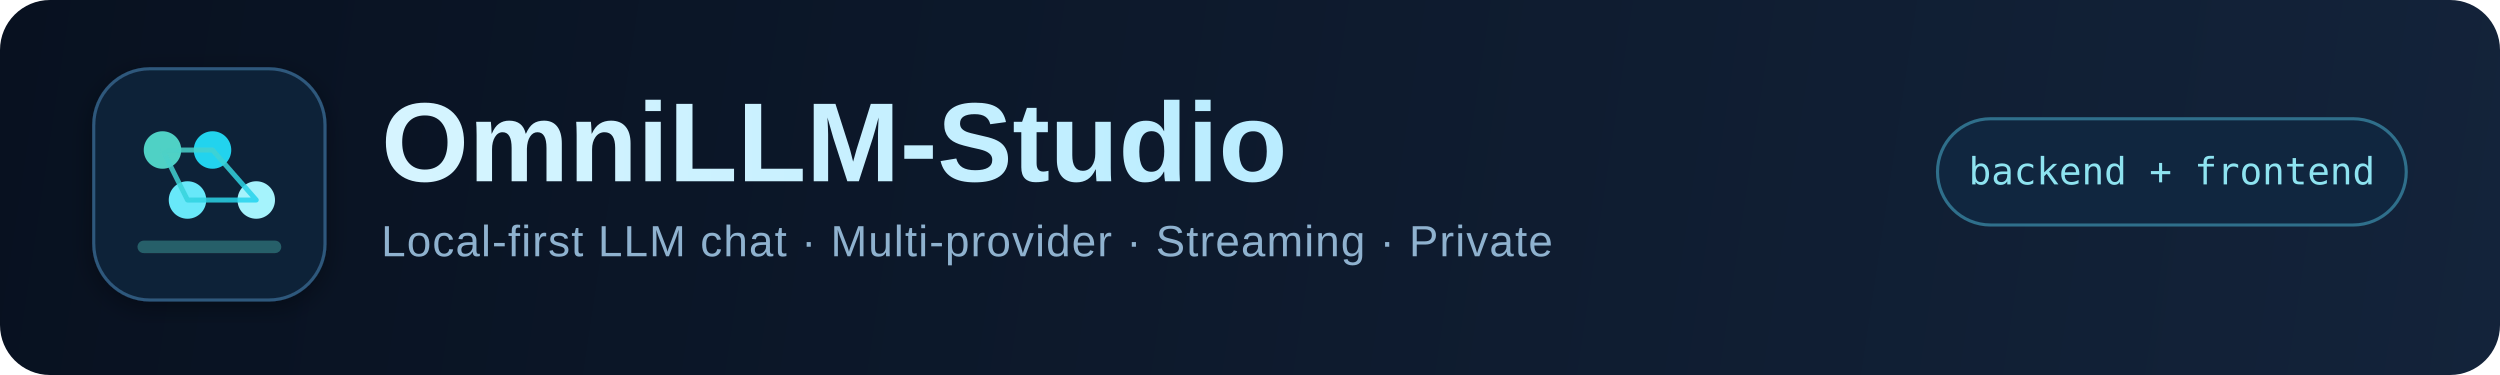
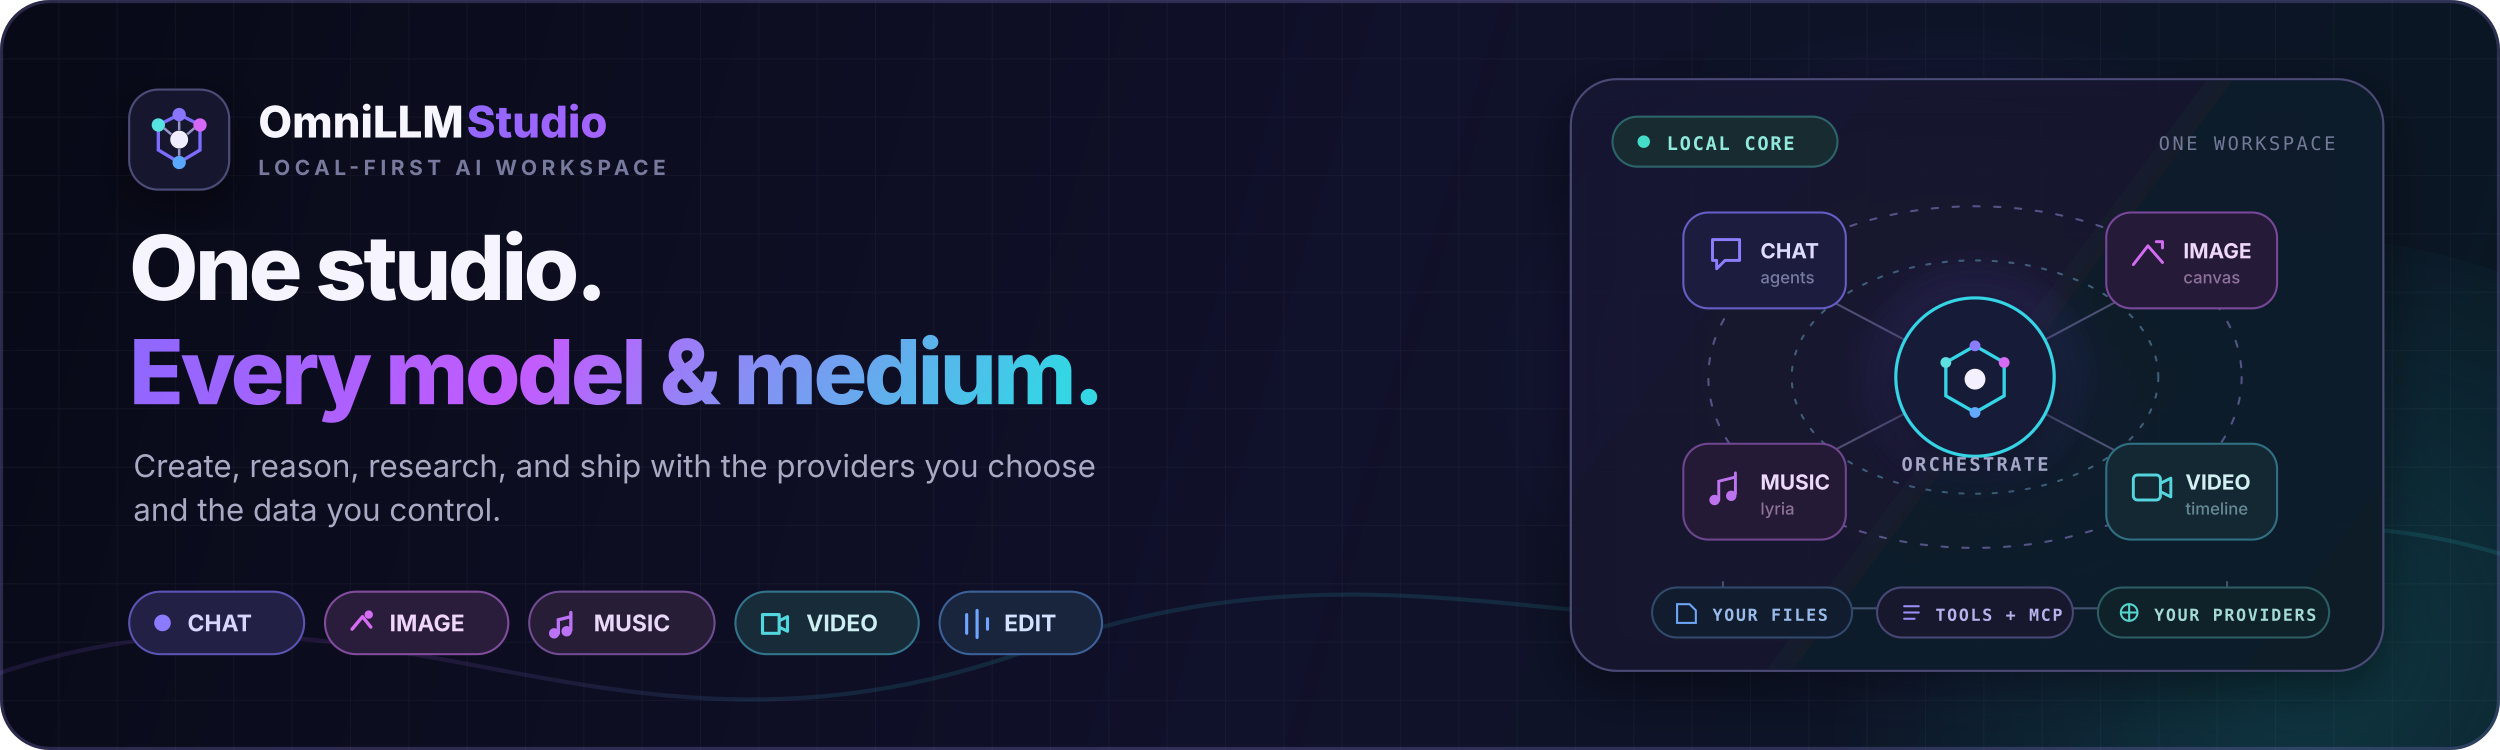
- <svg xmlns="http://www.w3.org/2000/svg" viewBox="0 0 800 120" fill="none" role="img" aria-labelledby="title desc">
+ <svg xmlns="http://www.w3.org/2000/svg" viewBox="0 0 1200 360" fill="none" role="img" aria-labelledby="title desc">
  <defs>
-     <linearGradient id="bg" x1="0" y1="0" x2="800" y2="120" gradientUnits="userSpaceOnUse">
-       <stop offset="0%" stop-color="#081120" />
-       <stop offset="100%" stop-color="#13233a" />
+     <linearGradient id="bg" x1="34" y1="18" x2="1168" y2="348" gradientUnits="userSpaceOnUse">
+       <stop stop-color="#090A18" />
+       <stop offset="0.52" stop-color="#10112A" />
+       <stop offset="1" stop-color="#0A1723" />
    </linearGradient>
-     <linearGradient id="accent" x1="0" y1="0" x2="1" y2="1">
-       <stop offset="0%" stop-color="#4fd1c5" />
-       <stop offset="100%" stop-color="#22d3ee" />
+     <linearGradient id="brand" x1="64" y1="48" x2="460" y2="270" gradientUnits="userSpaceOnUse">
+       <stop stop-color="#7C6CFF" />
+       <stop offset="0.5" stop-color="#C35BFF" />
+       <stop offset="1" stop-color="#34D5E5" />
    </linearGradient>
-     <linearGradient id="text-grad" x1="0" y1="0" x2="420" y2="0" gradientUnits="userSpaceOnUse">
-       <stop offset="0%" stop-color="#e2f8ff" />
-       <stop offset="100%" stop-color="#b9ecff" />
+     <linearGradient id="panel" x1="762" y1="40" x2="1137" y2="320" gradientUnits="userSpaceOnUse">
+       <stop stop-color="#171832" stop-opacity="0.96" />
+       <stop offset="1" stop-color="#0C1B27" stop-opacity="0.96" />
    </linearGradient>
-     <filter id="shadow" x="-10%" y="-10%" width="120%" height="120%">
-       <feDropShadow dx="0" dy="2" stdDeviation="4" flood-color="#000000" flood-opacity="0.35" />
+     <radialGradient id="glowA" cx="0" cy="0" r="1" gradientTransform="translate(934 180) rotate(90) scale(171 218)" gradientUnits="userSpaceOnUse">
+       <stop stop-color="#704CFF" stop-opacity="0.26" />
+       <stop offset="1" stop-color="#704CFF" stop-opacity="0" />
+     </radialGradient>
+     <radialGradient id="glowB" cx="0" cy="0" r="1" gradientTransform="translate(1112 316) rotate(-132) scale(215 250)" gradientUnits="userSpaceOnUse">
+       <stop stop-color="#21D4D8" stop-opacity="0.17" />
+       <stop offset="1" stop-color="#21D4D8" stop-opacity="0" />
+     </radialGradient>
+     <pattern id="grid" width="28" height="28" patternUnits="userSpaceOnUse">
+       <path d="M28 0H0V28" stroke="#9BA3C7" stroke-opacity="0.055" />
+     </pattern>
+     <filter id="shadow" x="-30%" y="-30%" width="160%" height="170%">
+       <feDropShadow dx="0" dy="8" stdDeviation="12" flood-color="#00020A" flood-opacity="0.48" />
    </filter>
+     <filter id="softGlow" x="-70%" y="-70%" width="240%" height="240%">
+       <feGaussianBlur stdDeviation="8" />
+     </filter>
+     <clipPath id="frameClip">
+       <rect width="1200" height="360" rx="24" />
+     </clipPath>
  </defs>
-   <rect width="800" height="120" rx="16" fill="url(#bg)" />
-   <g transform="translate(30,22)" filter="url(#shadow)">
-     <rect width="74" height="74" rx="18" fill="#0f2238" stroke="#2e587c" />
-     <circle cx="22" cy="26" r="6" fill="#4fd1c5" />
-     <circle cx="38" cy="26" r="6" fill="#22d3ee" />
-     <circle cx="30" cy="42" r="6" fill="#67e8f9" />
-     <circle cx="52" cy="42" r="6" fill="#a5f3fc" />
-     <path d="M22 26 L38 26 M22 26 L30 42 M38 26 L52 42 M30 42 L52 42" stroke="url(#accent)" stroke-width="1.6" stroke-linecap="round" opacity="0.85" />
-     <rect x="14" y="55" width="46" height="4" rx="2" fill="#4fd1c5" opacity="0.35" />
+   <g clip-path="url(#frameClip)">
+     <rect width="1200" height="360" fill="url(#bg)" />
+     <rect width="1200" height="360" fill="url(#grid)" />
+     <ellipse cx="928" cy="180" rx="230" ry="190" fill="url(#glowA)" />
+     <ellipse cx="1088" cy="322" rx="270" ry="210" fill="url(#glowB)" />
+     <path d="M-24 332C174 250 282 388 494 312C690 242 798 340 996 275C1088 245 1155 246 1235 278" stroke="url(#brand)" stroke-opacity="0.12" stroke-width="2" />
  </g>
-   <text x="122" y="58" font-family="Segoe UI, Arial, sans-serif" font-size="36" font-weight="700" fill="url(#text-grad)">OmniLLM-Studio</text>
-   <text x="122" y="82" font-family="Segoe UI, Arial, sans-serif" font-size="14" fill="#8fb2cf" letter-spacing="0.4">Local-first LLM chat · Multi-provider · Streaming · Private</text>
-   <rect x="620" y="38" width="150" height="34" rx="17" fill="#10263f" stroke="#2f6f8b" />
-   <text x="695" y="59" font-family="Consolas, monospace" font-size="12" fill="#8ee3f0" text-anchor="middle">backend + frontend</text>
+   <rect x="0.75" y="0.75" width="1198.5" height="358.5" rx="23.25" stroke="#8178C9" stroke-opacity="0.28" stroke-width="1.5" />
+   <g transform="translate(62 43)">
+     <g filter="url(#shadow)">
+       <rect width="48" height="48" rx="14" fill="#15182E" stroke="#4C4E78" />
+       <path d="M14 17L24 12L34 17V29L24 35L14 29V17Z" stroke="url(#brand)" stroke-width="1.6" />
+       <circle cx="14" cy="17" r="3.2" fill="#55E4DF" />
+       <circle cx="24" cy="12" r="3.2" fill="#8A75FF" />
+       <circle cx="34" cy="17" r="3.2" fill="#D567F7" />
+       <circle cx="24" cy="35" r="3.2" fill="#5AA7FF" />
+       <circle cx="24" cy="24" r="4.3" fill="#F0EDFF" />
+       <path d="M16.7 18.5L20.2 21.5M31.3 18.5L27.8 21.5M24 15.2V19.5M24 28.5V31.8" stroke="#9794C9" stroke-width="1.2" />
+     </g>
+     <text x="62" y="23" font-family="Inter, ui-sans-serif, system-ui, -apple-system, Segoe UI, sans-serif" font-size="21" font-weight="760" fill="#F7F5FF">OmniLLM</text>
+     <text x="162" y="23" font-family="Inter, ui-sans-serif, system-ui, -apple-system, Segoe UI, sans-serif" font-size="21" font-weight="760" fill="url(#brand)">Studio</text>
+     <text x="62" y="41" font-family="Inter, ui-sans-serif, system-ui, -apple-system, Segoe UI, sans-serif" font-size="10" font-weight="650" letter-spacing="2.2" fill="#777A9D">LOCAL-FIRST AI WORKSPACE</text>
+   </g>
+   <text x="62" y="144" font-family="Inter, ui-sans-serif, system-ui, -apple-system, Segoe UI, sans-serif" font-size="43" font-weight="780" letter-spacing="-1.6" fill="#F6F4FF">One studio.</text>
+   <text x="62" y="194" font-family="Inter, ui-sans-serif, system-ui, -apple-system, Segoe UI, sans-serif" font-size="43" font-weight="780" letter-spacing="-1.6" fill="url(#brand)">Every model &amp; medium.</text>
+   <text x="64" y="229" font-family="Inter, ui-sans-serif, system-ui, -apple-system, Segoe UI, sans-serif" font-size="15" fill="#A8A9C3">Create, reason, research, and ship with the providers you choose</text>
+   <text x="64" y="250" font-family="Inter, ui-sans-serif, system-ui, -apple-system, Segoe UI, sans-serif" font-size="15" fill="#A8A9C3">and the data you control.</text>
+   <g transform="translate(62 284)" font-family="Inter, ui-sans-serif, system-ui, -apple-system, Segoe UI, sans-serif" font-size="11" font-weight="650">
+     <g>
+       <rect width="84" height="30" rx="15" fill="#222044" stroke="#5A55B3" />
+       <circle cx="16" cy="15" r="4" fill="#8B7BFF" />
+       <text x="28" y="19" fill="#D9D5FF">CHAT</text>
+     </g>
+     <g transform="translate(94)">
+       <rect width="88" height="30" rx="15" fill="#2A1D3B" stroke="#814C9B" />
+       <path d="M13 18L18 12L22 17" stroke="#D66CF4" stroke-width="1.6" stroke-linecap="round" stroke-linejoin="round" />
+       <circle cx="21" cy="11" r="2" fill="#D66CF4" />
+       <text x="31" y="19" fill="#F0D6FA">IMAGE</text>
+     </g>
+     <g transform="translate(192)">
+       <rect width="89" height="30" rx="15" fill="#271D37" stroke="#704C92" />
+       <path d="M20 10V18.5M20 12L14 13.5V20" stroke="#BB72F4" stroke-width="1.6" stroke-linecap="round" />
+       <circle cx="12" cy="20" r="2.5" fill="#BB72F4" />
+       <circle cx="18" cy="19" r="2.5" fill="#BB72F4" />
+       <text x="31" y="19" fill="#EAD8F9">MUSIC</text>
+     </g>
+     <g transform="translate(291)">
+       <rect width="88" height="30" rx="15" fill="#172B39" stroke="#32748A" />
+       <path d="M13 11H21V20H13V11ZM21 14L25 12V19L21 17" stroke="#52D6DF" stroke-width="1.5" stroke-linejoin="round" />
+       <text x="34" y="19" fill="#CDEFF2">VIDEO</text>
+     </g>
+     <g transform="translate(389)">
+       <rect width="78" height="30" rx="15" fill="#19243D" stroke="#3C6098" />
+       <path d="M13 11V20M18 9V22M23 13V18" stroke="#6FA6FF" stroke-width="1.5" stroke-linecap="round" />
+       <text x="31" y="19" fill="#D2E2FF">EDIT</text>
+     </g>
+   </g>
+   <g filter="url(#shadow)">
+     <rect x="754" y="38" width="390" height="284" rx="22" fill="url(#panel)" stroke="#4B4A76" />
+   </g>
+   <rect x="774" y="56" width="108" height="24" rx="12" fill="#172B31" stroke="#2D6469" />
+   <circle cx="789" cy="68" r="3" fill="#45DDC9" />
+   <text x="800" y="72" font-family="ui-monospace, SFMono-Regular, Consolas, monospace" font-size="9" font-weight="700" letter-spacing="0.8" fill="#91E9DD">LOCAL CORE</text>
+   <text x="1121" y="72" text-anchor="end" font-family="ui-monospace, SFMono-Regular, Consolas, monospace" font-size="9" letter-spacing="1.2" fill="#737998">ONE WORKSPACE</text>
+   <g opacity="0.72" stroke-linecap="round">
+     <ellipse cx="948" cy="181" rx="128" ry="82" stroke="#6E69A8" stroke-dasharray="3 7" />
+     <ellipse cx="948" cy="181" rx="88" ry="56" stroke="#4F7894" stroke-dasharray="2 6" />
+     <path d="M948 181L844 126M948 181L1051 126M948 181L844 235M948 181L1051 235" stroke="#62658C" />
+   </g>
+   <circle cx="948" cy="181" r="52" fill="#6F55F5" fill-opacity="0.12" filter="url(#softGlow)" />
+   <g filter="url(#shadow)">
+     <circle cx="948" cy="181" r="38" fill="#181B38" stroke="url(#brand)" stroke-width="1.5" />
+     <path d="M934 174L948 166L962 174V190L948 198L934 190V174Z" stroke="url(#brand)" stroke-width="1.6" />
+     <circle cx="948" cy="182" r="5" fill="#F4F0FF" />
+     <circle cx="934" cy="174" r="2.6" fill="#5DE0DF" />
+     <circle cx="948" cy="166" r="2.6" fill="#8B7BFF" />
+     <circle cx="962" cy="174" r="2.6" fill="#D66CF4" />
+     <circle cx="948" cy="198" r="2.6" fill="#65A8FF" />
+   </g>
+   <text x="948" y="226" text-anchor="middle" font-family="ui-monospace, SFMono-Regular, Consolas, monospace" font-size="9" font-weight="700" letter-spacing="1.1" fill="#A5A7C8">ORCHESTRATE</text>
+   <g font-family="Inter, ui-sans-serif, system-ui, -apple-system, Segoe UI, sans-serif" font-size="10" font-weight="700">
+     <g transform="translate(808 102)">
+       <rect width="78" height="46" rx="12" fill="#1C1C3E" stroke="#655EC4" />
+       <path d="M14 13H27V23H20L16 27V23H14V13Z" stroke="#8C7FFF" stroke-width="1.4" stroke-linejoin="round" />
+       <text x="37" y="22" fill="#DEDBFF">CHAT</text>
+       <text x="37" y="34" font-size="8" font-weight="500" fill="#777AA1">agents</text>
+     </g>
+     <g transform="translate(1011 102)">
+       <rect width="82" height="46" rx="12" fill="#251A38" stroke="#774898" />
+       <path d="M13 25L20 16L27 24M24 14H27V17" stroke="#D36CF2" stroke-width="1.4" stroke-linecap="round" stroke-linejoin="round" />
+       <text x="37" y="22" fill="#F0D8F9">IMAGE</text>
+       <text x="37" y="34" font-size="8" font-weight="500" fill="#8F729B">canvas</text>
+     </g>
+     <g transform="translate(808 213)">
+       <rect width="78" height="46" rx="12" fill="#241A36" stroke="#6E468D" />
+       <path d="M25 14V24M25 16L17 18V27" stroke="#BE73EE" stroke-width="1.4" stroke-linecap="round" />
+       <circle cx="15" cy="27" r="2.5" fill="#BE73EE" />
+       <circle cx="23" cy="25" r="2.5" fill="#BE73EE" />
+       <text x="37" y="22" fill="#EED9FA">MUSIC</text>
+       <text x="37" y="34" font-size="8" font-weight="500" fill="#8D7199">lyria</text>
+     </g>
+     <g transform="translate(1011 213)">
+       <rect width="82" height="46" rx="12" fill="#142833" stroke="#2F7082" />
+       <rect x="13" y="15" width="13" height="12" rx="2" stroke="#55D6DE" stroke-width="1.4" />
+       <path d="M26 19L31 16.5V25.5L26 23" stroke="#55D6DE" stroke-width="1.4" stroke-linejoin="round" />
+       <text x="38" y="22" fill="#D2F0F2">VIDEO</text>
+       <text x="38" y="34" font-size="8" font-weight="500" fill="#668A95">timeline</text>
+     </g>
+   </g>
+   <path d="M827 279V292H1069V279" stroke="#3F526D" />
+   <g font-family="ui-monospace, SFMono-Regular, Consolas, monospace" font-size="8" font-weight="700" letter-spacing="0.8">
+     <g transform="translate(793 282)">
+       <rect width="96" height="24" rx="12" fill="#111C2E" stroke="#314A6C" />
+       <path d="M12 8H18L21 11V17H12V8Z" stroke="#6EA5F5" />
+       <text x="29" y="16" fill="#9ABBE9">YOUR FILES</text>
+     </g>
+     <g transform="translate(901 282)">
+       <rect width="94" height="24" rx="12" fill="#17172D" stroke="#484776" />
+       <path d="M13 9H20M13 12H20M13 15H18" stroke="#9A8DF3" stroke-linecap="round" />
+       <text x="28" y="16" fill="#B8B1ED">TOOLS + MCP</text>
+     </g>
+     <g transform="translate(1007 282)">
+       <rect width="111" height="24" rx="12" fill="#102229" stroke="#2C5D63" />
+       <circle cx="15" cy="12" r="4" stroke="#55D5CE" />
+       <path d="M15 8V16M11 12H19" stroke="#55D5CE" />
+       <text x="27" y="16" fill="#A4DBD7">YOUR PROVIDERS</text>
+     </g>
+   </g>
</svg>
